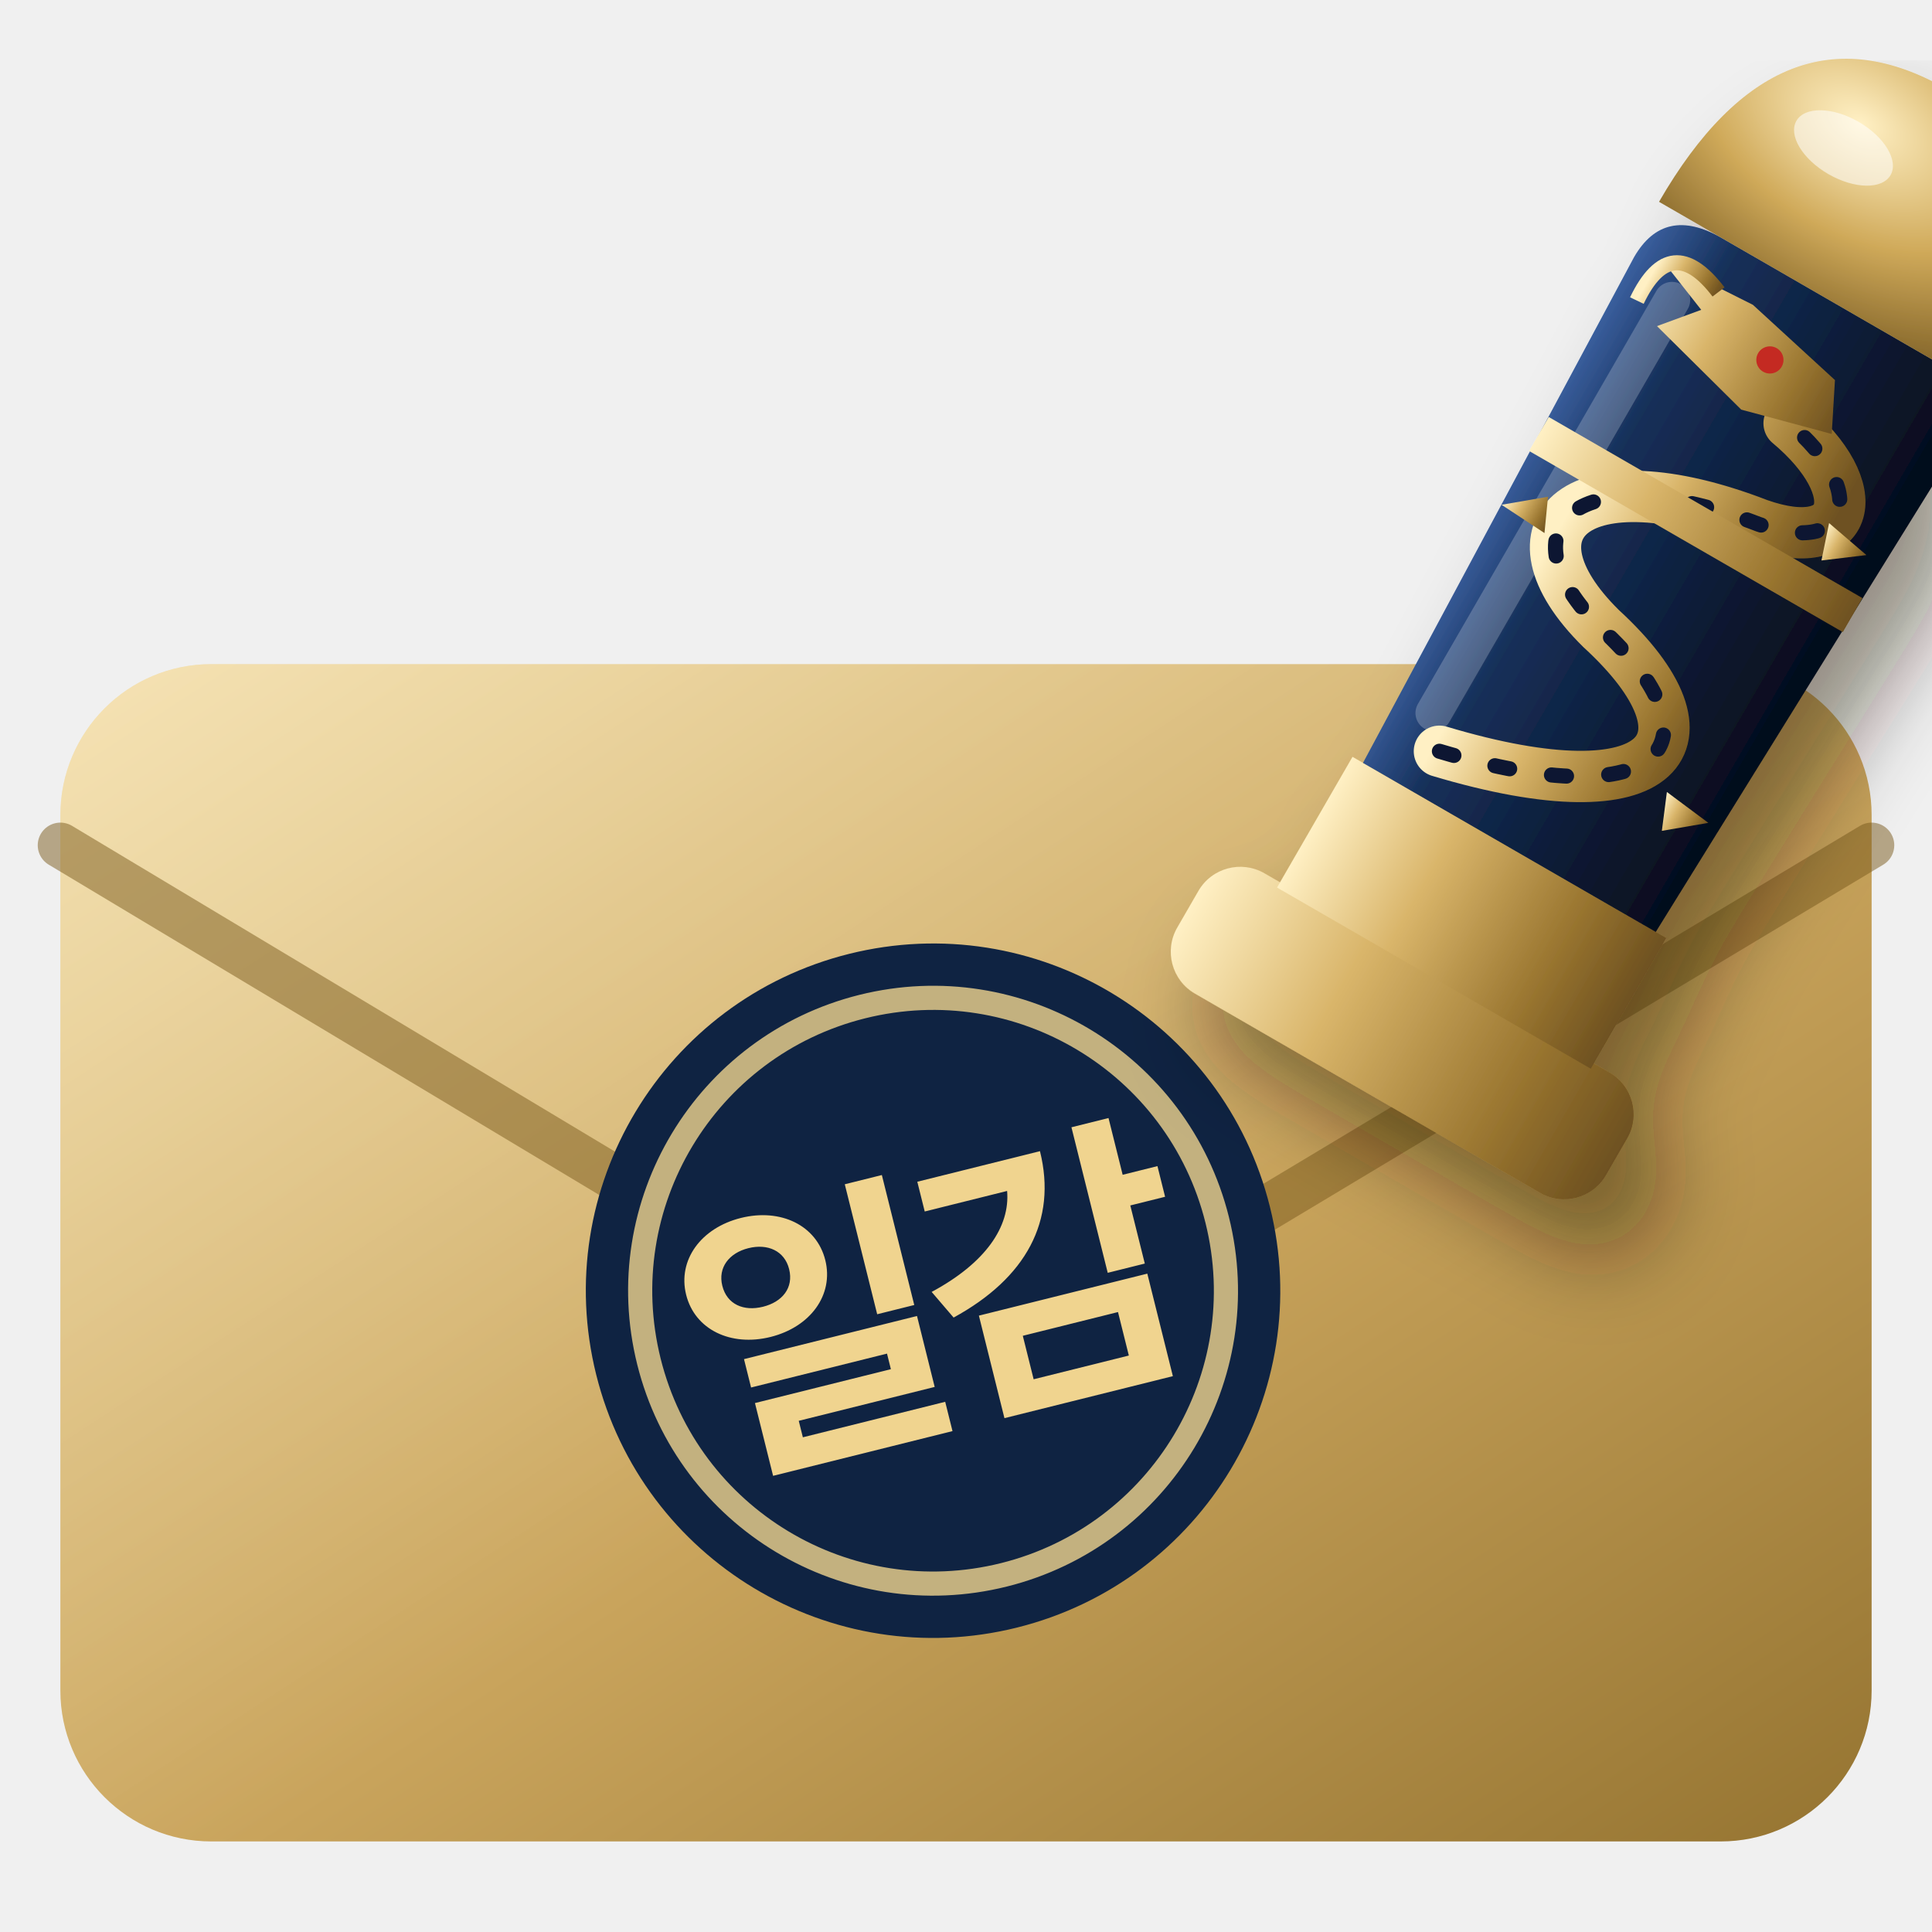
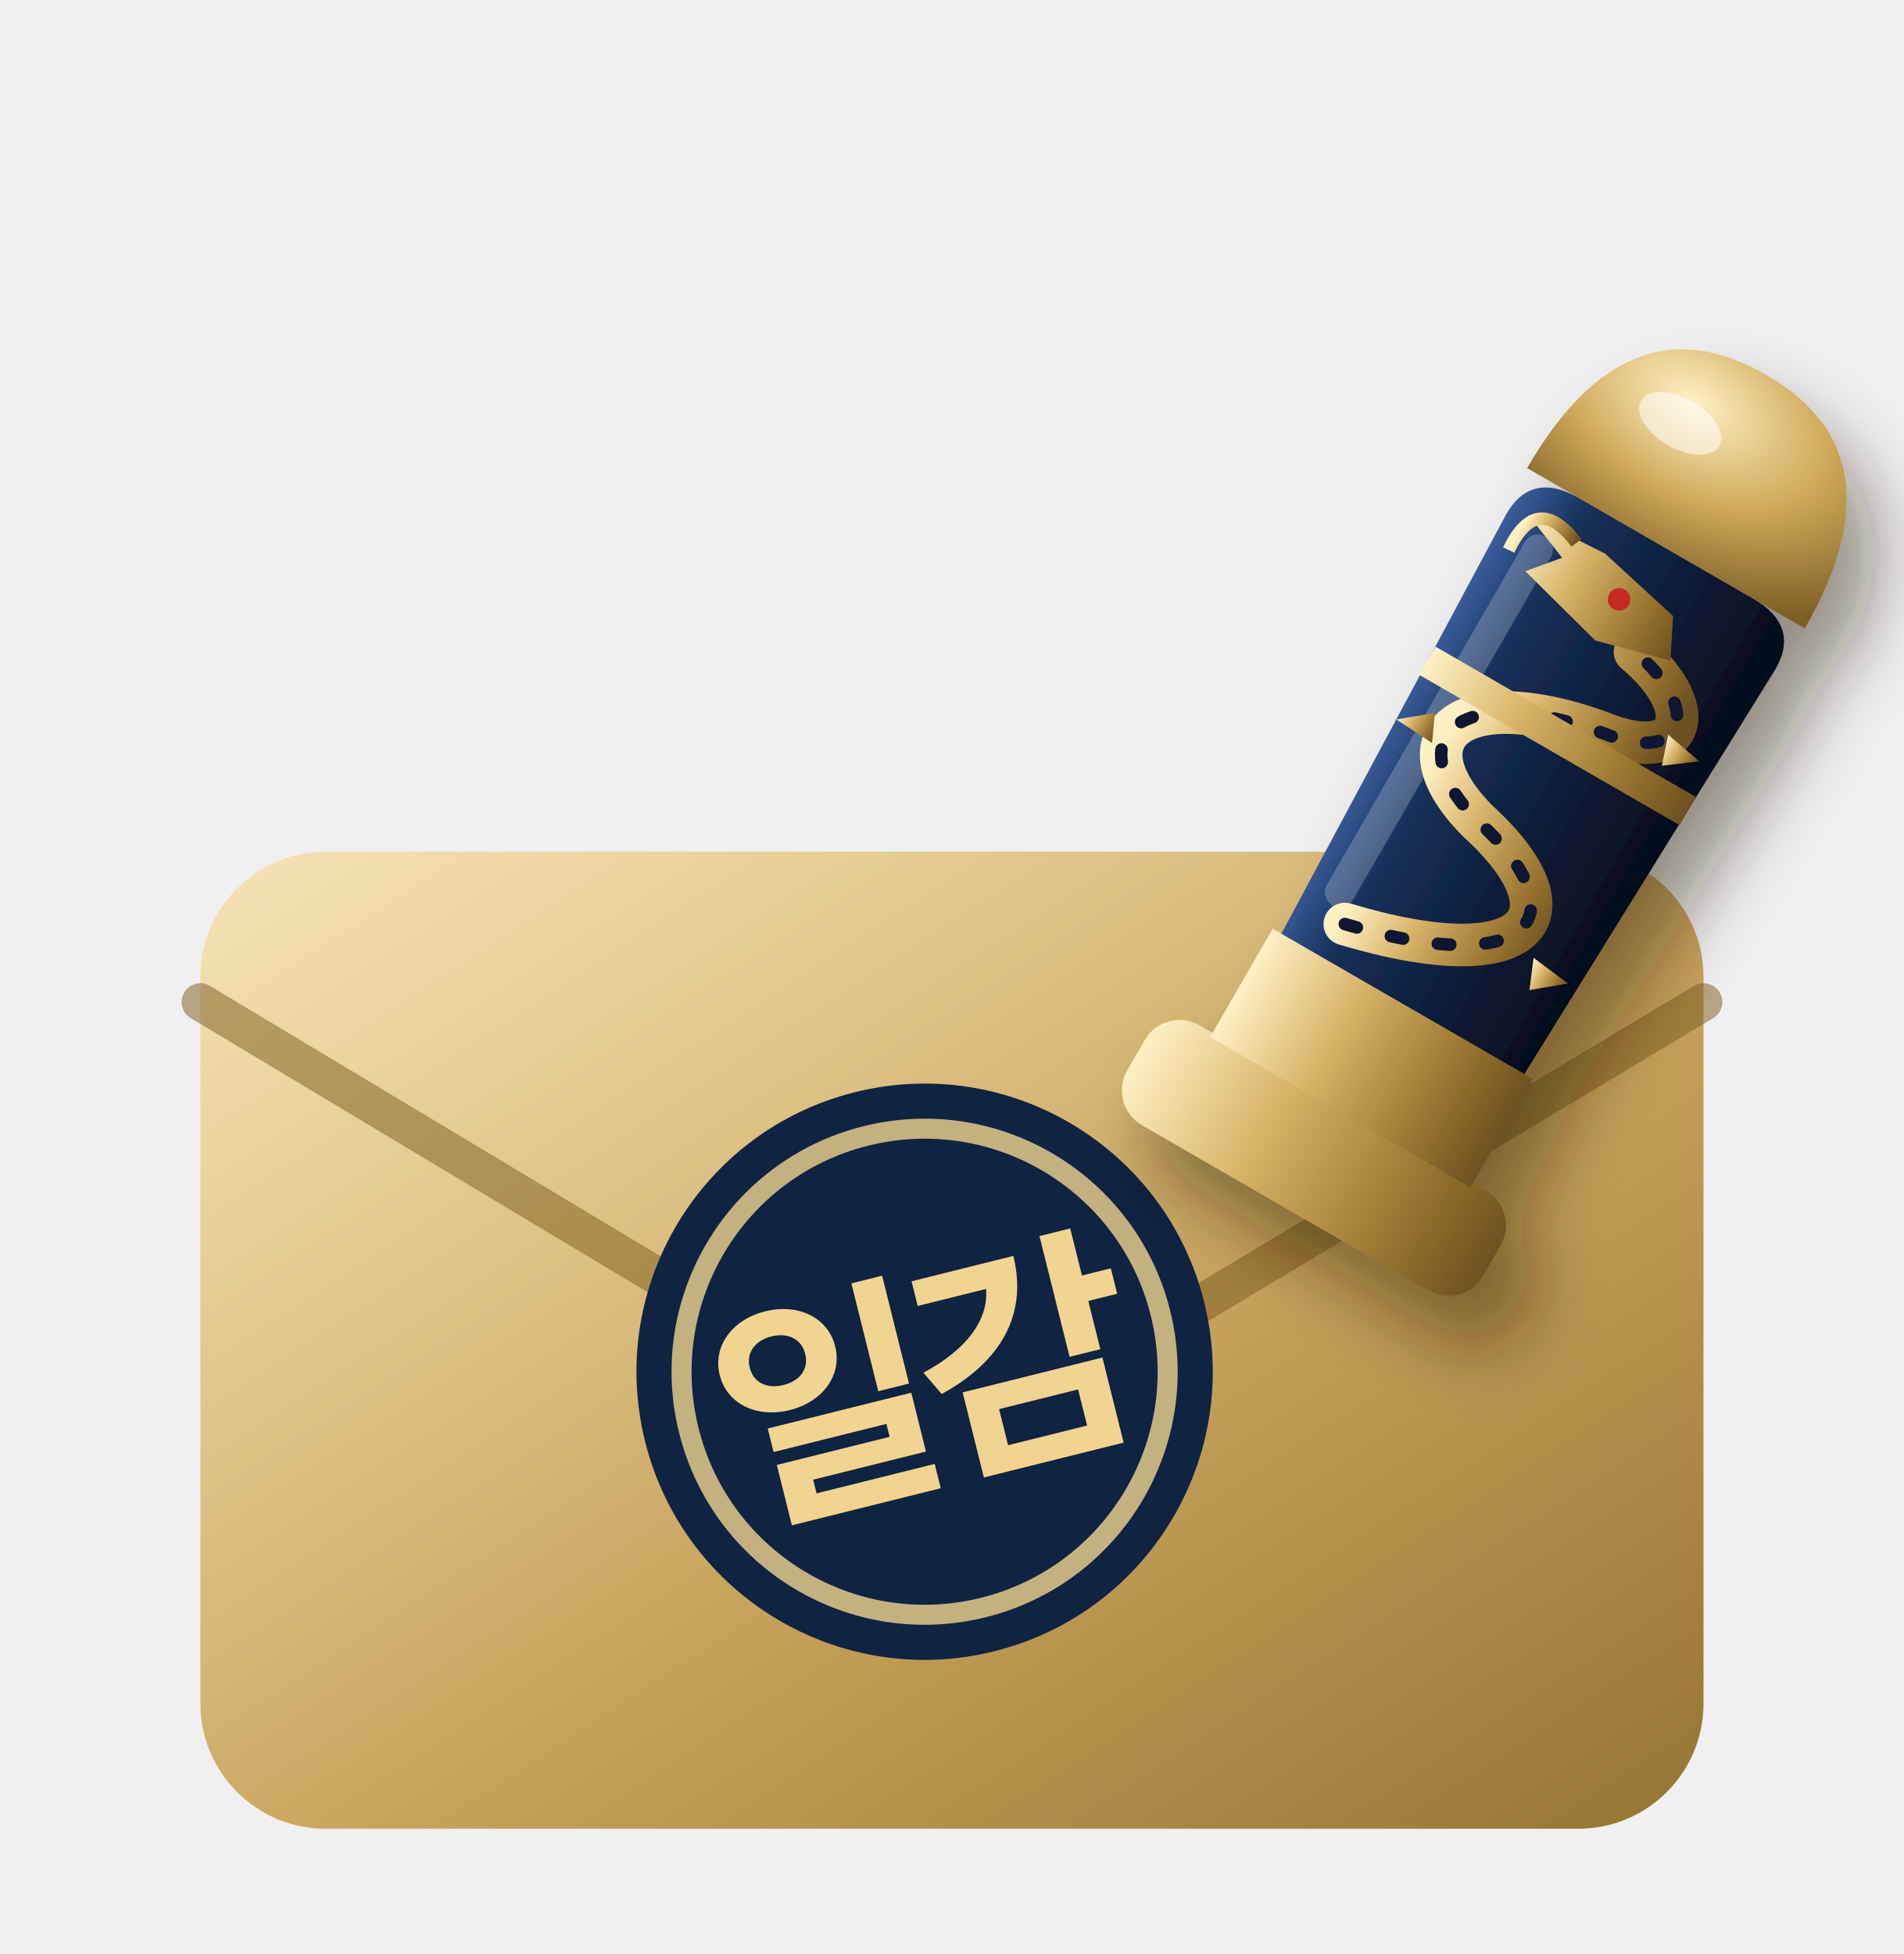
- <svg xmlns="http://www.w3.org/2000/svg" viewBox="0 0 64 64">
+ <svg xmlns="http://www.w3.org/2000/svg" viewBox="-6 -12 76 78">
  <defs>
    <linearGradient id="br" x1="0" y1="0" x2="1" y2="1">
      <stop offset="0" stop-color="#f1d795" />
      <stop offset=".55" stop-color="#c9a45c" />
      <stop offset="1" stop-color="#957431" />
    </linearGradient>
    <linearGradient id="sh" x1="0" y1="0" x2="1" y2="1">
      <stop offset="0" stop-color="#fff" stop-opacity=".3" />
      <stop offset=".55" stop-color="#fff" stop-opacity="0" />
    </linearGradient>
    <linearGradient id="lq" x1="0" y1="0" x2="1" y2="0">
      <stop offset="0" stop-color="#3a5f9e" />
      <stop offset=".22" stop-color="#16305a" />
      <stop offset=".7" stop-color="#0a1830" />
      <stop offset="1" stop-color="#050c1a" />
    </linearGradient>
    <linearGradient id="gd" x1="0" y1="0" x2="1" y2="0">
      <stop offset="0" stop-color="#fff0c4" />
      <stop offset=".35" stop-color="#d9b56a" />
      <stop offset=".75" stop-color="#9a7630" />
      <stop offset="1" stop-color="#6e5120" />
    </linearGradient>
    <radialGradient id="dm" cx=".35" cy=".3" r=".9">
      <stop offset="0" stop-color="#fff0c4" />
      <stop offset=".5" stop-color="#d0aa5a" />
      <stop offset="1" stop-color="#7d5f25" />
    </radialGradient>
    <filter id="ds" x="-30%" y="-30%" width="160%" height="160%">
      <feDropShadow dx="1.2" dy="2" stdDeviation="1.4" flood-color="#2a1a00" flood-opacity=".45" />
    </filter>
  </defs>
  <rect x="2" y="22" width="60" height="39" rx="5" fill="url(#br)" />
  <rect x="2" y="22" width="60" height="39" rx="5" fill="url(#sh)" />
  <path d="M2 28L32 46L62 28" fill="none" stroke="#7a5a1c" stroke-width="1.5" stroke-linejoin="round" stroke-linecap="round" opacity=".5" />
  <g transform="rotate(-14 32 43)">
    <circle cx="31" cy="42.5" r="11.5" fill="#0f2342" />
    <circle cx="31" cy="42.5" r="9.7" fill="none" stroke="#f0d48f" stroke-width=".8" opacity=".8" />
    <text x="31" y="46.4" font-family="Noto Sans CJK JP" font-weight="900" text-anchor="middle" font-size="9.6" fill="#f0d48f" letter-spacing="-.7">일감</text>
  </g>
  <g filter="url(#ds)">
    <g transform="translate(46 35) rotate(30)">
      <rect x="-8.2" y="-3.2" width="16.4" height="4.6" rx="1.6" fill="url(#gd)" />
      <rect x="-6" y="-8" width="12" height="5" fill="url(#gd)" />
      <path d="M-5.6 -8 L-6.2 -27 Q-6.2 -29 -4 -29 L4 -29 Q6.2 -29 6.2 -27 L5.6 -8Z" fill="url(#lq)" />
      <rect x="-5" y="-27" width="1.2" height="17" rx=".6" fill="#fff" opacity=".22" />
      <g fill="none" stroke="url(#gd)" stroke-linecap="round" stroke-linejoin="round">
        <path d="M-3.6 -9.6 C 4 -11.4, 4.4 -14.6, -1 -15.8 C -5.6 -17, -4.6 -20.4, 1.8 -21.4 C 5 -22, 4.4 -24.2, 1 -24.8" stroke-width="1.7" />
        <path d="M-3.6 -9.6 C 4 -11.4, 4.4 -14.6, -1 -15.8 C -5.6 -17, -4.6 -20.4, 1.8 -21.4 C 5 -22, 4.4 -24.2, 1 -24.8" stroke="#0a1830" stroke-width=".5" stroke-dasharray=".5 1.4" />
      </g>
      <g fill="url(#gd)">
        <path d="M-0.6 -24.4 L-4.4 -25.4 L-3.4 -26.6 L-5.4 -27.4 L-2 -27.6 L1.6 -26.8 L2.4 -25.2Z" />
        <circle cx="-0.6" cy="-26.3" r=".45" fill="#c42a20" />
      </g>
      <path d="M-3.2 -27.4 Q-5.6 -28.4 -5.4 -25.8" fill="none" stroke="url(#gd)" stroke-width=".5" />
      <g fill="url(#gd)">
        <path d="M3.6 -12.2 l1.7 .2 l-1.2 1Z" />
        <path d="M-4.2 -17.6 l-1.7 -.1 l1.2 -1Z" />
        <path d="M3.8 -22.6 l1.6 .3 l-1.2 .9Z" />
      </g>
      <rect x="-6" y="-21" width="12" height="1.3" fill="url(#gd)" />
      <path d="M-6.4 -29 Q-6.4 -37 0 -37 Q6.4 -37 6.4 -29Z" fill="url(#dm)" />
      <ellipse cx="-2" cy="-33.6" rx="1.8" ry="1" fill="#fff" opacity=".55" />
    </g>
  </g>
</svg>
